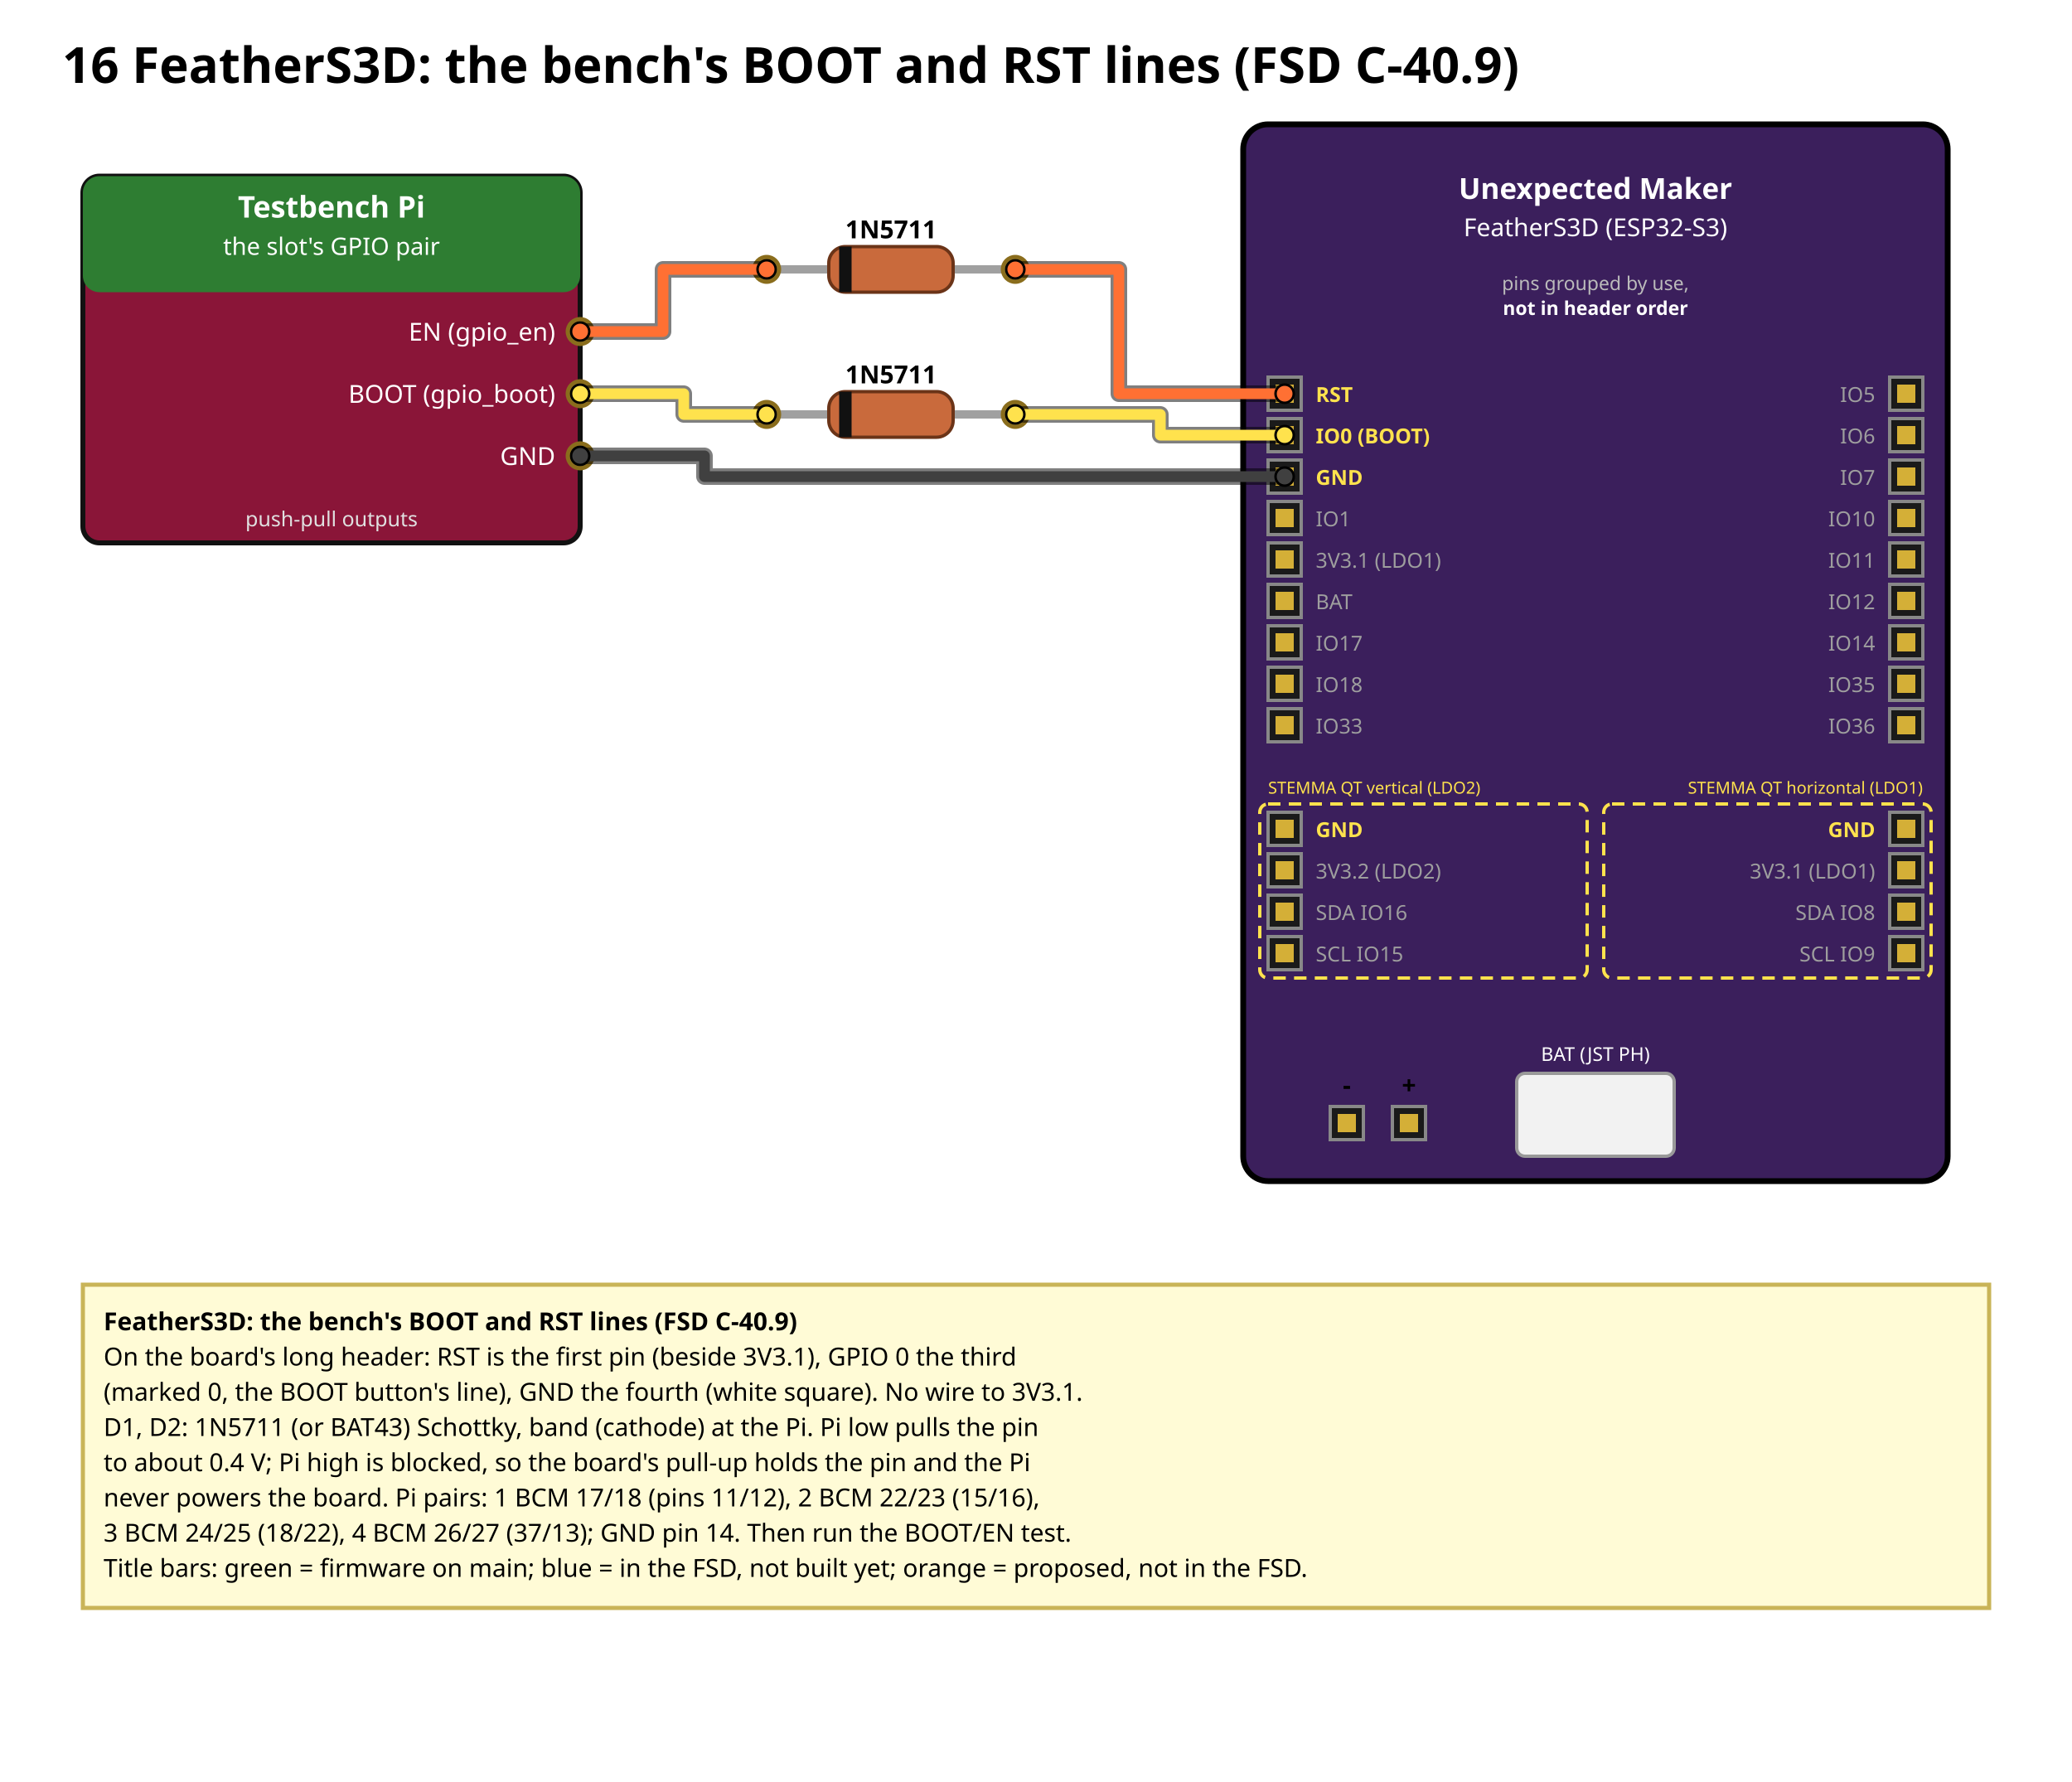
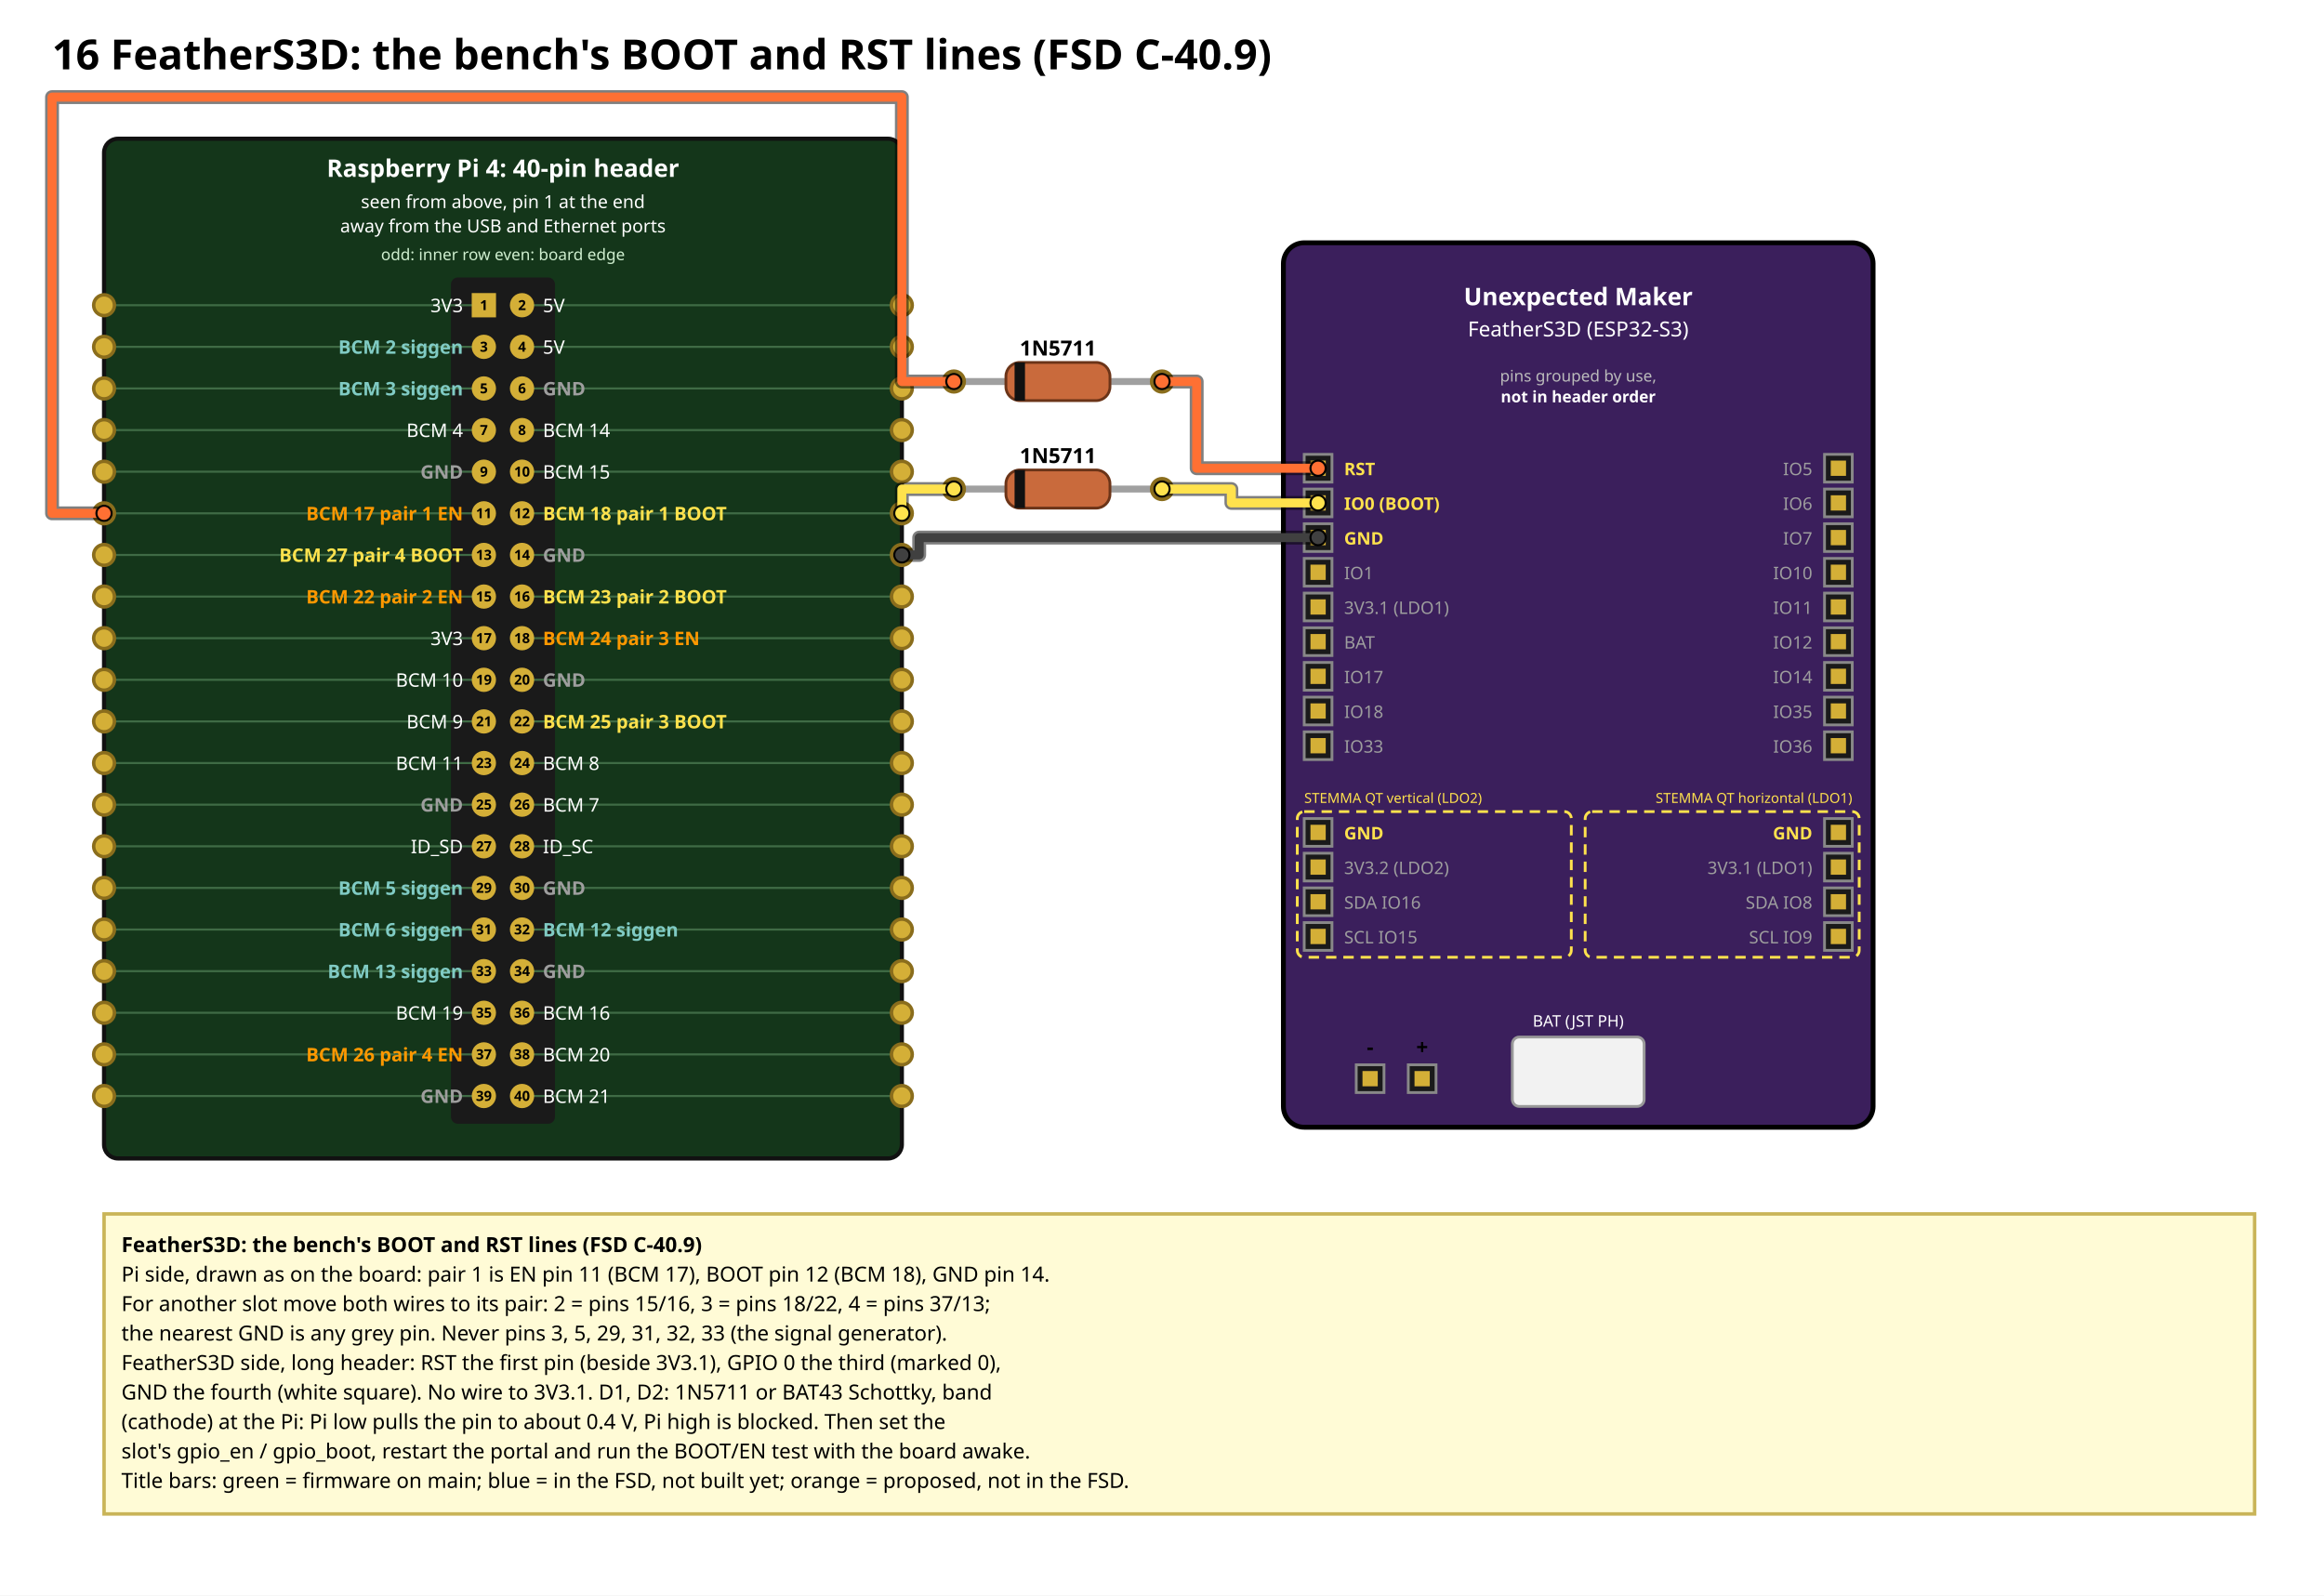
- <svg xmlns="http://www.w3.org/2000/svg" width="900" height="774" viewBox="0 0 5000 4300">
-   <rect x="0" y="0" width="5000" height="4300" fill="#ffffff" />
+ <svg xmlns="http://www.w3.org/2000/svg" width="1206" height="828" viewBox="0 0 6700 4600">
+   <rect x="0" y="0" width="6700" height="4600" fill="#ffffff" />
  <text x="150" y="200" font-family="Droid Sans" font-size="120" text-anchor="start" font-weight="bold" fill="#000000">16  FeatherS3D: the bench's BOOT and RST lines (FSD C-40.9)</text>
-   <g transform="translate(3000 300)">
+   <g transform="translate(3700 700)">
    <rect x="0" y="0" width="1700" height="2550" rx="60" fill="#3b1f5c" stroke="#000000" stroke-width="14" />
    <text x="850.0" y="180" font-family="Droid Sans" font-size="70" text-anchor="middle" font-weight="bold" fill="#ffffff">Unexpected Maker</text>
    <text x="850.0" y="270" font-family="Droid Sans" font-size="60" text-anchor="middle" font-weight="normal" fill="#ffffff">FeatherS3D (ESP32-S3)</text>
    <text x="850.0" y="400" font-family="Droid Sans" font-size="46" text-anchor="middle" font-weight="normal" fill="#bbbbbb">pins grouped by use,</text>
    <text x="850.0" y="460" font-family="Droid Sans" font-size="46" text-anchor="middle" font-weight="bold" fill="#ffffff">not in header order</text>
    <rect x="40" y="1640" width="790.0" height="420" rx="20" fill="none" stroke="#ffe24d" stroke-width="8" stroke-dasharray="30 20" />
    <text x="60" y="1615" font-family="Droid Sans" font-size="40" text-anchor="start" font-weight="normal" fill="#ffe24d">STEMMA QT vertical (LDO2)</text>
    <rect x="870.0" y="1640" width="790.0" height="420" rx="20" fill="none" stroke="#ffe24d" stroke-width="8" stroke-dasharray="30 20" />
    <text x="1640" y="1615" font-family="Droid Sans" font-size="40" text-anchor="end" font-weight="normal" fill="#ffe24d">STEMMA QT horizontal (LDO1)</text>
    <rect x="660.0" y="2290" width="380" height="200" rx="20" fill="#f2f2f2" stroke="#999999" stroke-width="8" />
    <text x="850.0" y="2260" font-family="Droid Sans" font-size="46" text-anchor="middle" font-weight="normal" fill="#ffffff">BAT (JST PH)</text>
    <text x="175" y="670" font-family="Droid Sans" font-size="50" text-anchor="start" font-weight="bold" fill="#ffe24d">RST</text>
    <rect x="60" y="610" width="80" height="80" fill="#1a1a1a" stroke="#888888" stroke-width="8" />
    <rect id="connector0pin" x="78" y="628" width="44" height="44" fill="#d4af37" />
    <text x="175" y="770" font-family="Droid Sans" font-size="50" text-anchor="start" font-weight="bold" fill="#ffe24d">IO0 (BOOT)</text>
    <rect x="60" y="710" width="80" height="80" fill="#1a1a1a" stroke="#888888" stroke-width="8" />
    <rect id="connector1pin" x="78" y="728" width="44" height="44" fill="#d4af37" />
    <text x="175" y="870" font-family="Droid Sans" font-size="50" text-anchor="start" font-weight="bold" fill="#ffe24d">GND</text>
    <rect x="60" y="810" width="80" height="80" fill="#1a1a1a" stroke="#888888" stroke-width="8" />
    <rect id="connector2pin" x="78" y="828" width="44" height="44" fill="#d4af37" />
    <text x="175" y="970" font-family="Droid Sans" font-size="50" text-anchor="start" font-weight="normal" fill="#9e9e9e">IO1</text>
    <rect x="60" y="910" width="80" height="80" fill="#1a1a1a" stroke="#888888" stroke-width="8" />
    <rect id="connector3pin" x="78" y="928" width="44" height="44" fill="#d4af37" />
    <text x="175" y="1070" font-family="Droid Sans" font-size="50" text-anchor="start" font-weight="normal" fill="#9e9e9e">3V3.1 (LDO1)</text>
    <rect x="60" y="1010" width="80" height="80" fill="#1a1a1a" stroke="#888888" stroke-width="8" />
    <rect id="connector4pin" x="78" y="1028" width="44" height="44" fill="#d4af37" />
    <text x="175" y="1170" font-family="Droid Sans" font-size="50" text-anchor="start" font-weight="normal" fill="#9e9e9e">BAT</text>
    <rect x="60" y="1110" width="80" height="80" fill="#1a1a1a" stroke="#888888" stroke-width="8" />
    <rect id="connector5pin" x="78" y="1128" width="44" height="44" fill="#d4af37" />
    <text x="175" y="1270" font-family="Droid Sans" font-size="50" text-anchor="start" font-weight="normal" fill="#9e9e9e">IO17</text>
    <rect x="60" y="1210" width="80" height="80" fill="#1a1a1a" stroke="#888888" stroke-width="8" />
    <rect id="connector6pin" x="78" y="1228" width="44" height="44" fill="#d4af37" />
    <text x="175" y="1370" font-family="Droid Sans" font-size="50" text-anchor="start" font-weight="normal" fill="#9e9e9e">IO18</text>
    <rect x="60" y="1310" width="80" height="80" fill="#1a1a1a" stroke="#888888" stroke-width="8" />
    <rect id="connector7pin" x="78" y="1328" width="44" height="44" fill="#d4af37" />
    <text x="175" y="1470" font-family="Droid Sans" font-size="50" text-anchor="start" font-weight="normal" fill="#9e9e9e">IO33</text>
    <rect x="60" y="1410" width="80" height="80" fill="#1a1a1a" stroke="#888888" stroke-width="8" />
    <rect id="connector8pin" x="78" y="1428" width="44" height="44" fill="#d4af37" />
    <text x="175" y="1720" font-family="Droid Sans" font-size="50" text-anchor="start" font-weight="bold" fill="#ffe24d">GND</text>
    <rect x="60" y="1660" width="80" height="80" fill="#1a1a1a" stroke="#888888" stroke-width="8" />
    <rect id="connector9pin" x="78" y="1678" width="44" height="44" fill="#d4af37" />
    <text x="175" y="1820" font-family="Droid Sans" font-size="50" text-anchor="start" font-weight="normal" fill="#9e9e9e">3V3.2 (LDO2)</text>
    <rect x="60" y="1760" width="80" height="80" fill="#1a1a1a" stroke="#888888" stroke-width="8" />
    <rect id="connector10pin" x="78" y="1778" width="44" height="44" fill="#d4af37" />
    <text x="175" y="1920" font-family="Droid Sans" font-size="50" text-anchor="start" font-weight="normal" fill="#9e9e9e">SDA IO16</text>
    <rect x="60" y="1860" width="80" height="80" fill="#1a1a1a" stroke="#888888" stroke-width="8" />
    <rect id="connector11pin" x="78" y="1878" width="44" height="44" fill="#d4af37" />
    <text x="175" y="2020" font-family="Droid Sans" font-size="50" text-anchor="start" font-weight="normal" fill="#9e9e9e">SCL IO15</text>
    <rect x="60" y="1960" width="80" height="80" fill="#1a1a1a" stroke="#888888" stroke-width="8" />
    <rect id="connector12pin" x="78" y="1978" width="44" height="44" fill="#d4af37" />
    <text x="1525" y="670" font-family="Droid Sans" font-size="50" text-anchor="end" font-weight="normal" fill="#9e9e9e">IO5</text>
    <rect x="1560" y="610" width="80" height="80" fill="#1a1a1a" stroke="#888888" stroke-width="8" />
    <rect id="connector13pin" x="1578" y="628" width="44" height="44" fill="#d4af37" />
    <text x="1525" y="770" font-family="Droid Sans" font-size="50" text-anchor="end" font-weight="normal" fill="#9e9e9e">IO6</text>
    <rect x="1560" y="710" width="80" height="80" fill="#1a1a1a" stroke="#888888" stroke-width="8" />
    <rect id="connector14pin" x="1578" y="728" width="44" height="44" fill="#d4af37" />
    <text x="1525" y="870" font-family="Droid Sans" font-size="50" text-anchor="end" font-weight="normal" fill="#9e9e9e">IO7</text>
    <rect x="1560" y="810" width="80" height="80" fill="#1a1a1a" stroke="#888888" stroke-width="8" />
    <rect id="connector15pin" x="1578" y="828" width="44" height="44" fill="#d4af37" />
    <text x="1525" y="970" font-family="Droid Sans" font-size="50" text-anchor="end" font-weight="normal" fill="#9e9e9e">IO10</text>
    <rect x="1560" y="910" width="80" height="80" fill="#1a1a1a" stroke="#888888" stroke-width="8" />
    <rect id="connector16pin" x="1578" y="928" width="44" height="44" fill="#d4af37" />
    <text x="1525" y="1070" font-family="Droid Sans" font-size="50" text-anchor="end" font-weight="normal" fill="#9e9e9e">IO11</text>
    <rect x="1560" y="1010" width="80" height="80" fill="#1a1a1a" stroke="#888888" stroke-width="8" />
    <rect id="connector17pin" x="1578" y="1028" width="44" height="44" fill="#d4af37" />
    <text x="1525" y="1170" font-family="Droid Sans" font-size="50" text-anchor="end" font-weight="normal" fill="#9e9e9e">IO12</text>
    <rect x="1560" y="1110" width="80" height="80" fill="#1a1a1a" stroke="#888888" stroke-width="8" />
    <rect id="connector18pin" x="1578" y="1128" width="44" height="44" fill="#d4af37" />
    <text x="1525" y="1270" font-family="Droid Sans" font-size="50" text-anchor="end" font-weight="normal" fill="#9e9e9e">IO14</text>
    <rect x="1560" y="1210" width="80" height="80" fill="#1a1a1a" stroke="#888888" stroke-width="8" />
    <rect id="connector19pin" x="1578" y="1228" width="44" height="44" fill="#d4af37" />
    <text x="1525" y="1370" font-family="Droid Sans" font-size="50" text-anchor="end" font-weight="normal" fill="#9e9e9e">IO35</text>
    <rect x="1560" y="1310" width="80" height="80" fill="#1a1a1a" stroke="#888888" stroke-width="8" />
    <rect id="connector20pin" x="1578" y="1328" width="44" height="44" fill="#d4af37" />
    <text x="1525" y="1470" font-family="Droid Sans" font-size="50" text-anchor="end" font-weight="normal" fill="#9e9e9e">IO36</text>
    <rect x="1560" y="1410" width="80" height="80" fill="#1a1a1a" stroke="#888888" stroke-width="8" />
    <rect id="connector21pin" x="1578" y="1428" width="44" height="44" fill="#d4af37" />
    <text x="1525" y="1720" font-family="Droid Sans" font-size="50" text-anchor="end" font-weight="bold" fill="#ffe24d">GND</text>
    <rect x="1560" y="1660" width="80" height="80" fill="#1a1a1a" stroke="#888888" stroke-width="8" />
    <rect id="connector22pin" x="1578" y="1678" width="44" height="44" fill="#d4af37" />
    <text x="1525" y="1820" font-family="Droid Sans" font-size="50" text-anchor="end" font-weight="normal" fill="#9e9e9e">3V3.1 (LDO1)</text>
    <rect x="1560" y="1760" width="80" height="80" fill="#1a1a1a" stroke="#888888" stroke-width="8" />
    <rect id="connector23pin" x="1578" y="1778" width="44" height="44" fill="#d4af37" />
    <text x="1525" y="1920" font-family="Droid Sans" font-size="50" text-anchor="end" font-weight="normal" fill="#9e9e9e">SDA IO8</text>
    <rect x="1560" y="1860" width="80" height="80" fill="#1a1a1a" stroke="#888888" stroke-width="8" />
    <rect id="connector24pin" x="1578" y="1878" width="44" height="44" fill="#d4af37" />
    <text x="1525" y="2020" font-family="Droid Sans" font-size="50" text-anchor="end" font-weight="normal" fill="#9e9e9e">SCL IO9</text>
    <rect x="1560" y="1960" width="80" height="80" fill="#1a1a1a" stroke="#888888" stroke-width="8" />
    <rect id="connector25pin" x="1578" y="1978" width="44" height="44" fill="#d4af37" />
    <text x="250" y="2340" font-family="Droid Sans" font-size="60" text-anchor="middle" font-weight="bold" fill="#000000">-</text>
    <rect x="210" y="2370" width="80" height="80" fill="#1a1a1a" stroke="#888888" stroke-width="8" />
    <rect id="connector26pin" x="228" y="2388" width="44" height="44" fill="#d4af37" />
    <text x="400" y="2340" font-family="Droid Sans" font-size="60" text-anchor="middle" font-weight="bold" fill="#000000">+</text>
    <rect x="360" y="2370" width="80" height="80" fill="#1a1a1a" stroke="#888888" stroke-width="8" />
    <rect id="connector27pin" x="378" y="2388" width="44" height="44" fill="#d4af37" />
  </g>
-   <g transform="translate(200 425)">
-     <rect x="0" y="0" width="1200" height="885" rx="40" fill="#8a1538" stroke="#111111" stroke-width="12" />
-     <rect x="0" y="0" width="1200" height="280" rx="40" fill="#2e7d32" />
-     <text x="600.0" y="100" font-family="Droid Sans" font-size="72" text-anchor="middle" font-weight="bold" fill="#ffffff">Testbench Pi</text>
-     <text x="600.0" y="190" font-family="Droid Sans" font-size="58" text-anchor="middle" font-weight="normal" fill="#ffffff">the slot's GPIO pair</text>
-     <text x="1140" y="397" font-family="Droid Sans" font-size="60" text-anchor="end" font-weight="normal" fill="#ffffff">EN (gpio_en)</text>
-     <circle id="connector0pin" cx="1200" cy="375" r="30" fill="#d4af37" stroke="#8a6d1c" stroke-width="10" />
-     <text x="1140" y="547" font-family="Droid Sans" font-size="60" text-anchor="end" font-weight="normal" fill="#ffffff">BOOT (gpio_boot)</text>
-     <circle id="connector1pin" cx="1200" cy="525" r="30" fill="#d4af37" stroke="#8a6d1c" stroke-width="10" />
-     <text x="1140" y="697" font-family="Droid Sans" font-size="60" text-anchor="end" font-weight="normal" fill="#ffffff">GND</text>
-     <circle id="connector2pin" cx="1200" cy="675" r="30" fill="#d4af37" stroke="#8a6d1c" stroke-width="10" />
-     <text x="600.0" y="845" font-family="Droid Sans" font-size="50" text-anchor="middle" font-weight="normal" fill="#e0e0e0">push-pull outputs</text>
+   <g transform="translate(300 400)">
+     <rect x="0" y="0" width="2300" height="2940" rx="40" fill="#14361a" stroke="#111111" stroke-width="12" />
+     <text x="1150.0" y="110" font-family="Droid Sans" font-size="70" text-anchor="middle" font-weight="bold" fill="#ffffff">Raspberry Pi 4: 40-pin header</text>
+     <text x="1150.0" y="200" font-family="Droid Sans" font-size="52" text-anchor="middle" font-weight="normal" fill="#ffffff">seen from above, pin 1 at the end</text>
+     <text x="1150.0" y="270" font-family="Droid Sans" font-size="52" text-anchor="middle" font-weight="normal" fill="#ffffff">away from the USB and Ethernet ports</text>
+     <text x="1150.0" y="350" font-family="Droid Sans" font-size="46" text-anchor="middle" font-weight="normal" fill="#d0f0d0">odd: inner row      even: board edge</text>
+     <rect x="1000.0" y="400" width="300" height="2440" fill="#1a1a1a" rx="20" />
+     <line x1="0" y1="480" x2="1095.0" y2="480" stroke="#3f6b45" stroke-width="6" />
+     <rect x="1060.0" y="445" width="70" height="70" fill="#d4af37" />
+     <text x="1095.0" y="494" font-family="Droid Sans" font-size="40" text-anchor="middle" font-weight="bold" fill="#000000">1</text>
+     <text x="1035.0" y="500" font-family="Droid Sans" font-size="54" text-anchor="end" font-weight="normal" fill="#ffffff">3V3</text>
+     <circle id="connector0pin" cx="0" cy="480" r="30" fill="#d4af37" stroke="#8a6d1c" stroke-width="10" />
+     <line x1="2300" y1="480" x2="1205.0" y2="480" stroke="#3f6b45" stroke-width="6" />
+     <circle cx="1205.0" cy="480" r="35" fill="#d4af37" />
+     <text x="1205.0" y="494" font-family="Droid Sans" font-size="40" text-anchor="middle" font-weight="bold" fill="#000000">2</text>
+     <text x="1265.0" y="500" font-family="Droid Sans" font-size="54" text-anchor="start" font-weight="normal" fill="#ffffff">5V</text>
+     <circle id="connector1pin" cx="2300" cy="480" r="30" fill="#d4af37" stroke="#8a6d1c" stroke-width="10" />
+     <line x1="0" y1="600" x2="1095.0" y2="600" stroke="#3f6b45" stroke-width="6" />
+     <circle cx="1095.0" cy="600" r="35" fill="#d4af37" />
+     <text x="1095.0" y="614" font-family="Droid Sans" font-size="40" text-anchor="middle" font-weight="bold" fill="#000000">3</text>
+     <text x="1035.0" y="620" font-family="Droid Sans" font-size="54" text-anchor="end" font-weight="bold" fill="#80cbc4">BCM 2  siggen</text>
+     <circle id="connector2pin" cx="0" cy="600" r="30" fill="#d4af37" stroke="#8a6d1c" stroke-width="10" />
+     <line x1="2300" y1="600" x2="1205.0" y2="600" stroke="#3f6b45" stroke-width="6" />
+     <circle cx="1205.0" cy="600" r="35" fill="#d4af37" />
+     <text x="1205.0" y="614" font-family="Droid Sans" font-size="40" text-anchor="middle" font-weight="bold" fill="#000000">4</text>
+     <text x="1265.0" y="620" font-family="Droid Sans" font-size="54" text-anchor="start" font-weight="normal" fill="#ffffff">5V</text>
+     <circle id="connector3pin" cx="2300" cy="600" r="30" fill="#d4af37" stroke="#8a6d1c" stroke-width="10" />
+     <line x1="0" y1="720" x2="1095.0" y2="720" stroke="#3f6b45" stroke-width="6" />
+     <circle cx="1095.0" cy="720" r="35" fill="#d4af37" />
+     <text x="1095.0" y="734" font-family="Droid Sans" font-size="40" text-anchor="middle" font-weight="bold" fill="#000000">5</text>
+     <text x="1035.0" y="740" font-family="Droid Sans" font-size="54" text-anchor="end" font-weight="bold" fill="#80cbc4">BCM 3  siggen</text>
+     <circle id="connector4pin" cx="0" cy="720" r="30" fill="#d4af37" stroke="#8a6d1c" stroke-width="10" />
+     <line x1="2300" y1="720" x2="1205.0" y2="720" stroke="#3f6b45" stroke-width="6" />
+     <circle cx="1205.0" cy="720" r="35" fill="#d4af37" />
+     <text x="1205.0" y="734" font-family="Droid Sans" font-size="40" text-anchor="middle" font-weight="bold" fill="#000000">6</text>
+     <text x="1265.0" y="740" font-family="Droid Sans" font-size="54" text-anchor="start" font-weight="bold" fill="#9e9e9e">GND</text>
+     <circle id="connector5pin" cx="2300" cy="720" r="30" fill="#d4af37" stroke="#8a6d1c" stroke-width="10" />
+     <line x1="0" y1="840" x2="1095.0" y2="840" stroke="#3f6b45" stroke-width="6" />
+     <circle cx="1095.0" cy="840" r="35" fill="#d4af37" />
+     <text x="1095.0" y="854" font-family="Droid Sans" font-size="40" text-anchor="middle" font-weight="bold" fill="#000000">7</text>
+     <text x="1035.0" y="860" font-family="Droid Sans" font-size="54" text-anchor="end" font-weight="normal" fill="#ffffff">BCM 4</text>
+     <circle id="connector6pin" cx="0" cy="840" r="30" fill="#d4af37" stroke="#8a6d1c" stroke-width="10" />
+     <line x1="2300" y1="840" x2="1205.0" y2="840" stroke="#3f6b45" stroke-width="6" />
+     <circle cx="1205.0" cy="840" r="35" fill="#d4af37" />
+     <text x="1205.0" y="854" font-family="Droid Sans" font-size="40" text-anchor="middle" font-weight="bold" fill="#000000">8</text>
+     <text x="1265.0" y="860" font-family="Droid Sans" font-size="54" text-anchor="start" font-weight="normal" fill="#ffffff">BCM 14</text>
+     <circle id="connector7pin" cx="2300" cy="840" r="30" fill="#d4af37" stroke="#8a6d1c" stroke-width="10" />
+     <line x1="0" y1="960" x2="1095.0" y2="960" stroke="#3f6b45" stroke-width="6" />
+     <circle cx="1095.0" cy="960" r="35" fill="#d4af37" />
+     <text x="1095.0" y="974" font-family="Droid Sans" font-size="40" text-anchor="middle" font-weight="bold" fill="#000000">9</text>
+     <text x="1035.0" y="980" font-family="Droid Sans" font-size="54" text-anchor="end" font-weight="bold" fill="#9e9e9e">GND</text>
+     <circle id="connector8pin" cx="0" cy="960" r="30" fill="#d4af37" stroke="#8a6d1c" stroke-width="10" />
+     <line x1="2300" y1="960" x2="1205.0" y2="960" stroke="#3f6b45" stroke-width="6" />
+     <circle cx="1205.0" cy="960" r="35" fill="#d4af37" />
+     <text x="1205.0" y="974" font-family="Droid Sans" font-size="40" text-anchor="middle" font-weight="bold" fill="#000000">10</text>
+     <text x="1265.0" y="980" font-family="Droid Sans" font-size="54" text-anchor="start" font-weight="normal" fill="#ffffff">BCM 15</text>
+     <circle id="connector9pin" cx="2300" cy="960" r="30" fill="#d4af37" stroke="#8a6d1c" stroke-width="10" />
+     <line x1="0" y1="1080" x2="1095.0" y2="1080" stroke="#3f6b45" stroke-width="6" />
+     <circle cx="1095.0" cy="1080" r="35" fill="#d4af37" />
+     <text x="1095.0" y="1094" font-family="Droid Sans" font-size="40" text-anchor="middle" font-weight="bold" fill="#000000">11</text>
+     <text x="1035.0" y="1100" font-family="Droid Sans" font-size="54" text-anchor="end" font-weight="bold" fill="#ff9800">BCM 17  pair 1 EN</text>
+     <circle id="connector10pin" cx="0" cy="1080" r="30" fill="#d4af37" stroke="#8a6d1c" stroke-width="10" />
+     <line x1="2300" y1="1080" x2="1205.0" y2="1080" stroke="#3f6b45" stroke-width="6" />
+     <circle cx="1205.0" cy="1080" r="35" fill="#d4af37" />
+     <text x="1205.0" y="1094" font-family="Droid Sans" font-size="40" text-anchor="middle" font-weight="bold" fill="#000000">12</text>
+     <text x="1265.0" y="1100" font-family="Droid Sans" font-size="54" text-anchor="start" font-weight="bold" fill="#ffe24d">BCM 18  pair 1 BOOT</text>
+     <circle id="connector11pin" cx="2300" cy="1080" r="30" fill="#d4af37" stroke="#8a6d1c" stroke-width="10" />
+     <line x1="0" y1="1200" x2="1095.0" y2="1200" stroke="#3f6b45" stroke-width="6" />
+     <circle cx="1095.0" cy="1200" r="35" fill="#d4af37" />
+     <text x="1095.0" y="1214" font-family="Droid Sans" font-size="40" text-anchor="middle" font-weight="bold" fill="#000000">13</text>
+     <text x="1035.0" y="1220" font-family="Droid Sans" font-size="54" text-anchor="end" font-weight="bold" fill="#ffe24d">BCM 27  pair 4 BOOT</text>
+     <circle id="connector12pin" cx="0" cy="1200" r="30" fill="#d4af37" stroke="#8a6d1c" stroke-width="10" />
+     <line x1="2300" y1="1200" x2="1205.0" y2="1200" stroke="#3f6b45" stroke-width="6" />
+     <circle cx="1205.0" cy="1200" r="35" fill="#d4af37" />
+     <text x="1205.0" y="1214" font-family="Droid Sans" font-size="40" text-anchor="middle" font-weight="bold" fill="#000000">14</text>
+     <text x="1265.0" y="1220" font-family="Droid Sans" font-size="54" text-anchor="start" font-weight="bold" fill="#9e9e9e">GND</text>
+     <circle id="connector13pin" cx="2300" cy="1200" r="30" fill="#d4af37" stroke="#8a6d1c" stroke-width="10" />
+     <line x1="0" y1="1320" x2="1095.0" y2="1320" stroke="#3f6b45" stroke-width="6" />
+     <circle cx="1095.0" cy="1320" r="35" fill="#d4af37" />
+     <text x="1095.0" y="1334" font-family="Droid Sans" font-size="40" text-anchor="middle" font-weight="bold" fill="#000000">15</text>
+     <text x="1035.0" y="1340" font-family="Droid Sans" font-size="54" text-anchor="end" font-weight="bold" fill="#ff9800">BCM 22  pair 2 EN</text>
+     <circle id="connector14pin" cx="0" cy="1320" r="30" fill="#d4af37" stroke="#8a6d1c" stroke-width="10" />
+     <line x1="2300" y1="1320" x2="1205.0" y2="1320" stroke="#3f6b45" stroke-width="6" />
+     <circle cx="1205.0" cy="1320" r="35" fill="#d4af37" />
+     <text x="1205.0" y="1334" font-family="Droid Sans" font-size="40" text-anchor="middle" font-weight="bold" fill="#000000">16</text>
+     <text x="1265.0" y="1340" font-family="Droid Sans" font-size="54" text-anchor="start" font-weight="bold" fill="#ffe24d">BCM 23  pair 2 BOOT</text>
+     <circle id="connector15pin" cx="2300" cy="1320" r="30" fill="#d4af37" stroke="#8a6d1c" stroke-width="10" />
+     <line x1="0" y1="1440" x2="1095.0" y2="1440" stroke="#3f6b45" stroke-width="6" />
+     <circle cx="1095.0" cy="1440" r="35" fill="#d4af37" />
+     <text x="1095.0" y="1454" font-family="Droid Sans" font-size="40" text-anchor="middle" font-weight="bold" fill="#000000">17</text>
+     <text x="1035.0" y="1460" font-family="Droid Sans" font-size="54" text-anchor="end" font-weight="normal" fill="#ffffff">3V3</text>
+     <circle id="connector16pin" cx="0" cy="1440" r="30" fill="#d4af37" stroke="#8a6d1c" stroke-width="10" />
+     <line x1="2300" y1="1440" x2="1205.0" y2="1440" stroke="#3f6b45" stroke-width="6" />
+     <circle cx="1205.0" cy="1440" r="35" fill="#d4af37" />
+     <text x="1205.0" y="1454" font-family="Droid Sans" font-size="40" text-anchor="middle" font-weight="bold" fill="#000000">18</text>
+     <text x="1265.0" y="1460" font-family="Droid Sans" font-size="54" text-anchor="start" font-weight="bold" fill="#ff9800">BCM 24  pair 3 EN</text>
+     <circle id="connector17pin" cx="2300" cy="1440" r="30" fill="#d4af37" stroke="#8a6d1c" stroke-width="10" />
+     <line x1="0" y1="1560" x2="1095.0" y2="1560" stroke="#3f6b45" stroke-width="6" />
+     <circle cx="1095.0" cy="1560" r="35" fill="#d4af37" />
+     <text x="1095.0" y="1574" font-family="Droid Sans" font-size="40" text-anchor="middle" font-weight="bold" fill="#000000">19</text>
+     <text x="1035.0" y="1580" font-family="Droid Sans" font-size="54" text-anchor="end" font-weight="normal" fill="#ffffff">BCM 10</text>
+     <circle id="connector18pin" cx="0" cy="1560" r="30" fill="#d4af37" stroke="#8a6d1c" stroke-width="10" />
+     <line x1="2300" y1="1560" x2="1205.0" y2="1560" stroke="#3f6b45" stroke-width="6" />
+     <circle cx="1205.0" cy="1560" r="35" fill="#d4af37" />
+     <text x="1205.0" y="1574" font-family="Droid Sans" font-size="40" text-anchor="middle" font-weight="bold" fill="#000000">20</text>
+     <text x="1265.0" y="1580" font-family="Droid Sans" font-size="54" text-anchor="start" font-weight="bold" fill="#9e9e9e">GND</text>
+     <circle id="connector19pin" cx="2300" cy="1560" r="30" fill="#d4af37" stroke="#8a6d1c" stroke-width="10" />
+     <line x1="0" y1="1680" x2="1095.0" y2="1680" stroke="#3f6b45" stroke-width="6" />
+     <circle cx="1095.0" cy="1680" r="35" fill="#d4af37" />
+     <text x="1095.0" y="1694" font-family="Droid Sans" font-size="40" text-anchor="middle" font-weight="bold" fill="#000000">21</text>
+     <text x="1035.0" y="1700" font-family="Droid Sans" font-size="54" text-anchor="end" font-weight="normal" fill="#ffffff">BCM 9</text>
+     <circle id="connector20pin" cx="0" cy="1680" r="30" fill="#d4af37" stroke="#8a6d1c" stroke-width="10" />
+     <line x1="2300" y1="1680" x2="1205.0" y2="1680" stroke="#3f6b45" stroke-width="6" />
+     <circle cx="1205.0" cy="1680" r="35" fill="#d4af37" />
+     <text x="1205.0" y="1694" font-family="Droid Sans" font-size="40" text-anchor="middle" font-weight="bold" fill="#000000">22</text>
+     <text x="1265.0" y="1700" font-family="Droid Sans" font-size="54" text-anchor="start" font-weight="bold" fill="#ffe24d">BCM 25  pair 3 BOOT</text>
+     <circle id="connector21pin" cx="2300" cy="1680" r="30" fill="#d4af37" stroke="#8a6d1c" stroke-width="10" />
+     <line x1="0" y1="1800" x2="1095.0" y2="1800" stroke="#3f6b45" stroke-width="6" />
+     <circle cx="1095.0" cy="1800" r="35" fill="#d4af37" />
+     <text x="1095.0" y="1814" font-family="Droid Sans" font-size="40" text-anchor="middle" font-weight="bold" fill="#000000">23</text>
+     <text x="1035.0" y="1820" font-family="Droid Sans" font-size="54" text-anchor="end" font-weight="normal" fill="#ffffff">BCM 11</text>
+     <circle id="connector22pin" cx="0" cy="1800" r="30" fill="#d4af37" stroke="#8a6d1c" stroke-width="10" />
+     <line x1="2300" y1="1800" x2="1205.0" y2="1800" stroke="#3f6b45" stroke-width="6" />
+     <circle cx="1205.0" cy="1800" r="35" fill="#d4af37" />
+     <text x="1205.0" y="1814" font-family="Droid Sans" font-size="40" text-anchor="middle" font-weight="bold" fill="#000000">24</text>
+     <text x="1265.0" y="1820" font-family="Droid Sans" font-size="54" text-anchor="start" font-weight="normal" fill="#ffffff">BCM 8</text>
+     <circle id="connector23pin" cx="2300" cy="1800" r="30" fill="#d4af37" stroke="#8a6d1c" stroke-width="10" />
+     <line x1="0" y1="1920" x2="1095.0" y2="1920" stroke="#3f6b45" stroke-width="6" />
+     <circle cx="1095.0" cy="1920" r="35" fill="#d4af37" />
+     <text x="1095.0" y="1934" font-family="Droid Sans" font-size="40" text-anchor="middle" font-weight="bold" fill="#000000">25</text>
+     <text x="1035.0" y="1940" font-family="Droid Sans" font-size="54" text-anchor="end" font-weight="bold" fill="#9e9e9e">GND</text>
+     <circle id="connector24pin" cx="0" cy="1920" r="30" fill="#d4af37" stroke="#8a6d1c" stroke-width="10" />
+     <line x1="2300" y1="1920" x2="1205.0" y2="1920" stroke="#3f6b45" stroke-width="6" />
+     <circle cx="1205.0" cy="1920" r="35" fill="#d4af37" />
+     <text x="1205.0" y="1934" font-family="Droid Sans" font-size="40" text-anchor="middle" font-weight="bold" fill="#000000">26</text>
+     <text x="1265.0" y="1940" font-family="Droid Sans" font-size="54" text-anchor="start" font-weight="normal" fill="#ffffff">BCM 7</text>
+     <circle id="connector25pin" cx="2300" cy="1920" r="30" fill="#d4af37" stroke="#8a6d1c" stroke-width="10" />
+     <line x1="0" y1="2040" x2="1095.0" y2="2040" stroke="#3f6b45" stroke-width="6" />
+     <circle cx="1095.0" cy="2040" r="35" fill="#d4af37" />
+     <text x="1095.0" y="2054" font-family="Droid Sans" font-size="40" text-anchor="middle" font-weight="bold" fill="#000000">27</text>
+     <text x="1035.0" y="2060" font-family="Droid Sans" font-size="54" text-anchor="end" font-weight="normal" fill="#ffffff">ID_SD</text>
+     <circle id="connector26pin" cx="0" cy="2040" r="30" fill="#d4af37" stroke="#8a6d1c" stroke-width="10" />
+     <line x1="2300" y1="2040" x2="1205.0" y2="2040" stroke="#3f6b45" stroke-width="6" />
+     <circle cx="1205.0" cy="2040" r="35" fill="#d4af37" />
+     <text x="1205.0" y="2054" font-family="Droid Sans" font-size="40" text-anchor="middle" font-weight="bold" fill="#000000">28</text>
+     <text x="1265.0" y="2060" font-family="Droid Sans" font-size="54" text-anchor="start" font-weight="normal" fill="#ffffff">ID_SC</text>
+     <circle id="connector27pin" cx="2300" cy="2040" r="30" fill="#d4af37" stroke="#8a6d1c" stroke-width="10" />
+     <line x1="0" y1="2160" x2="1095.0" y2="2160" stroke="#3f6b45" stroke-width="6" />
+     <circle cx="1095.0" cy="2160" r="35" fill="#d4af37" />
+     <text x="1095.0" y="2174" font-family="Droid Sans" font-size="40" text-anchor="middle" font-weight="bold" fill="#000000">29</text>
+     <text x="1035.0" y="2180" font-family="Droid Sans" font-size="54" text-anchor="end" font-weight="bold" fill="#80cbc4">BCM 5  siggen</text>
+     <circle id="connector28pin" cx="0" cy="2160" r="30" fill="#d4af37" stroke="#8a6d1c" stroke-width="10" />
+     <line x1="2300" y1="2160" x2="1205.0" y2="2160" stroke="#3f6b45" stroke-width="6" />
+     <circle cx="1205.0" cy="2160" r="35" fill="#d4af37" />
+     <text x="1205.0" y="2174" font-family="Droid Sans" font-size="40" text-anchor="middle" font-weight="bold" fill="#000000">30</text>
+     <text x="1265.0" y="2180" font-family="Droid Sans" font-size="54" text-anchor="start" font-weight="bold" fill="#9e9e9e">GND</text>
+     <circle id="connector29pin" cx="2300" cy="2160" r="30" fill="#d4af37" stroke="#8a6d1c" stroke-width="10" />
+     <line x1="0" y1="2280" x2="1095.0" y2="2280" stroke="#3f6b45" stroke-width="6" />
+     <circle cx="1095.0" cy="2280" r="35" fill="#d4af37" />
+     <text x="1095.0" y="2294" font-family="Droid Sans" font-size="40" text-anchor="middle" font-weight="bold" fill="#000000">31</text>
+     <text x="1035.0" y="2300" font-family="Droid Sans" font-size="54" text-anchor="end" font-weight="bold" fill="#80cbc4">BCM 6  siggen</text>
+     <circle id="connector30pin" cx="0" cy="2280" r="30" fill="#d4af37" stroke="#8a6d1c" stroke-width="10" />
+     <line x1="2300" y1="2280" x2="1205.0" y2="2280" stroke="#3f6b45" stroke-width="6" />
+     <circle cx="1205.0" cy="2280" r="35" fill="#d4af37" />
+     <text x="1205.0" y="2294" font-family="Droid Sans" font-size="40" text-anchor="middle" font-weight="bold" fill="#000000">32</text>
+     <text x="1265.0" y="2300" font-family="Droid Sans" font-size="54" text-anchor="start" font-weight="bold" fill="#80cbc4">BCM 12  siggen</text>
+     <circle id="connector31pin" cx="2300" cy="2280" r="30" fill="#d4af37" stroke="#8a6d1c" stroke-width="10" />
+     <line x1="0" y1="2400" x2="1095.0" y2="2400" stroke="#3f6b45" stroke-width="6" />
+     <circle cx="1095.0" cy="2400" r="35" fill="#d4af37" />
+     <text x="1095.0" y="2414" font-family="Droid Sans" font-size="40" text-anchor="middle" font-weight="bold" fill="#000000">33</text>
+     <text x="1035.0" y="2420" font-family="Droid Sans" font-size="54" text-anchor="end" font-weight="bold" fill="#80cbc4">BCM 13  siggen</text>
+     <circle id="connector32pin" cx="0" cy="2400" r="30" fill="#d4af37" stroke="#8a6d1c" stroke-width="10" />
+     <line x1="2300" y1="2400" x2="1205.0" y2="2400" stroke="#3f6b45" stroke-width="6" />
+     <circle cx="1205.0" cy="2400" r="35" fill="#d4af37" />
+     <text x="1205.0" y="2414" font-family="Droid Sans" font-size="40" text-anchor="middle" font-weight="bold" fill="#000000">34</text>
+     <text x="1265.0" y="2420" font-family="Droid Sans" font-size="54" text-anchor="start" font-weight="bold" fill="#9e9e9e">GND</text>
+     <circle id="connector33pin" cx="2300" cy="2400" r="30" fill="#d4af37" stroke="#8a6d1c" stroke-width="10" />
+     <line x1="0" y1="2520" x2="1095.0" y2="2520" stroke="#3f6b45" stroke-width="6" />
+     <circle cx="1095.0" cy="2520" r="35" fill="#d4af37" />
+     <text x="1095.0" y="2534" font-family="Droid Sans" font-size="40" text-anchor="middle" font-weight="bold" fill="#000000">35</text>
+     <text x="1035.0" y="2540" font-family="Droid Sans" font-size="54" text-anchor="end" font-weight="normal" fill="#ffffff">BCM 19</text>
+     <circle id="connector34pin" cx="0" cy="2520" r="30" fill="#d4af37" stroke="#8a6d1c" stroke-width="10" />
+     <line x1="2300" y1="2520" x2="1205.0" y2="2520" stroke="#3f6b45" stroke-width="6" />
+     <circle cx="1205.0" cy="2520" r="35" fill="#d4af37" />
+     <text x="1205.0" y="2534" font-family="Droid Sans" font-size="40" text-anchor="middle" font-weight="bold" fill="#000000">36</text>
+     <text x="1265.0" y="2540" font-family="Droid Sans" font-size="54" text-anchor="start" font-weight="normal" fill="#ffffff">BCM 16</text>
+     <circle id="connector35pin" cx="2300" cy="2520" r="30" fill="#d4af37" stroke="#8a6d1c" stroke-width="10" />
+     <line x1="0" y1="2640" x2="1095.0" y2="2640" stroke="#3f6b45" stroke-width="6" />
+     <circle cx="1095.0" cy="2640" r="35" fill="#d4af37" />
+     <text x="1095.0" y="2654" font-family="Droid Sans" font-size="40" text-anchor="middle" font-weight="bold" fill="#000000">37</text>
+     <text x="1035.0" y="2660" font-family="Droid Sans" font-size="54" text-anchor="end" font-weight="bold" fill="#ff9800">BCM 26  pair 4 EN</text>
+     <circle id="connector36pin" cx="0" cy="2640" r="30" fill="#d4af37" stroke="#8a6d1c" stroke-width="10" />
+     <line x1="2300" y1="2640" x2="1205.0" y2="2640" stroke="#3f6b45" stroke-width="6" />
+     <circle cx="1205.0" cy="2640" r="35" fill="#d4af37" />
+     <text x="1205.0" y="2654" font-family="Droid Sans" font-size="40" text-anchor="middle" font-weight="bold" fill="#000000">38</text>
+     <text x="1265.0" y="2660" font-family="Droid Sans" font-size="54" text-anchor="start" font-weight="normal" fill="#ffffff">BCM 20</text>
+     <circle id="connector37pin" cx="2300" cy="2640" r="30" fill="#d4af37" stroke="#8a6d1c" stroke-width="10" />
+     <line x1="0" y1="2760" x2="1095.0" y2="2760" stroke="#3f6b45" stroke-width="6" />
+     <circle cx="1095.0" cy="2760" r="35" fill="#d4af37" />
+     <text x="1095.0" y="2774" font-family="Droid Sans" font-size="40" text-anchor="middle" font-weight="bold" fill="#000000">39</text>
+     <text x="1035.0" y="2780" font-family="Droid Sans" font-size="54" text-anchor="end" font-weight="bold" fill="#9e9e9e">GND</text>
+     <circle id="connector38pin" cx="0" cy="2760" r="30" fill="#d4af37" stroke="#8a6d1c" stroke-width="10" />
+     <line x1="2300" y1="2760" x2="1205.0" y2="2760" stroke="#3f6b45" stroke-width="6" />
+     <circle cx="1205.0" cy="2760" r="35" fill="#d4af37" />
+     <text x="1205.0" y="2774" font-family="Droid Sans" font-size="40" text-anchor="middle" font-weight="bold" fill="#000000">40</text>
+     <text x="1265.0" y="2780" font-family="Droid Sans" font-size="54" text-anchor="start" font-weight="normal" fill="#ffffff">BCM 21</text>
+     <circle id="connector39pin" cx="2300" cy="2760" r="30" fill="#d4af37" stroke="#8a6d1c" stroke-width="10" />
  </g>
-   <g transform="translate(1800 550)">
+   <g transform="translate(2700 1000)">
    <line x1="50" y1="100" x2="650" y2="100" stroke="#a0a0a0" stroke-width="20" />
    <g transform="translate(350 100)">
      <rect x="-150" y="-55" width="300" height="110" rx="40" fill="#c96a3c" stroke="#6b3418" stroke-width="8" />
      <rect x="-125" y="-55" width="30" height="110" fill="#111111" />
    </g>
    <text x="350" y="25" font-family="Droid Sans" font-size="60" text-anchor="middle" font-weight="bold" fill="#000000">1N5711</text>
    <circle id="connector0pin" cx="50" cy="100" r="30" fill="#d4af37" stroke="#8a6d1c" stroke-width="10" />
    <circle id="connector1pin" cx="650" cy="100" r="30" fill="#d4af37" stroke="#8a6d1c" stroke-width="10" />
  </g>
-   <g transform="translate(1800 900)">
+   <g transform="translate(2700 1310)">
    <line x1="50" y1="100" x2="650" y2="100" stroke="#a0a0a0" stroke-width="20" />
    <g transform="translate(350 100)">
      <rect x="-150" y="-55" width="300" height="110" rx="40" fill="#c96a3c" stroke="#6b3418" stroke-width="8" />
      <rect x="-125" y="-55" width="30" height="110" fill="#111111" />
    </g>
    <text x="350" y="25" font-family="Droid Sans" font-size="60" text-anchor="middle" font-weight="bold" fill="#000000">1N5711</text>
    <circle id="connector0pin" cx="50" cy="100" r="30" fill="#d4af37" stroke="#8a6d1c" stroke-width="10" />
    <circle id="connector1pin" cx="650" cy="100" r="30" fill="#d4af37" stroke="#8a6d1c" stroke-width="10" />
  </g>
-   <polyline points="1400,800 1600,800 1600,650 1850,650" fill="none" stroke="#000000" stroke-opacity="0.5" stroke-width="40" stroke-linejoin="round" stroke-linecap="round" />
-   <polyline points="1400,800 1600,800 1600,650 1850,650" fill="none" stroke="#ff7033" stroke-width="26" stroke-linejoin="round" stroke-linecap="round" />
-   <circle cx="1400" cy="800" r="22" fill="#ff7033" stroke="#000000" stroke-width="6" />
-   <circle cx="1850" cy="650" r="22" fill="#ff7033" stroke="#000000" stroke-width="6" />
-   <polyline points="2450,650 2700,650 2700,950 3100,950" fill="none" stroke="#000000" stroke-opacity="0.5" stroke-width="40" stroke-linejoin="round" stroke-linecap="round" />
-   <polyline points="2450,650 2700,650 2700,950 3100,950" fill="none" stroke="#ff7033" stroke-width="26" stroke-linejoin="round" stroke-linecap="round" />
-   <circle cx="2450" cy="650" r="22" fill="#ff7033" stroke="#000000" stroke-width="6" />
-   <circle cx="3100" cy="950" r="22" fill="#ff7033" stroke="#000000" stroke-width="6" />
-   <polyline points="1400,950 1650,950 1650,1000 1850,1000" fill="none" stroke="#000000" stroke-opacity="0.5" stroke-width="40" stroke-linejoin="round" stroke-linecap="round" />
-   <polyline points="1400,950 1650,950 1650,1000 1850,1000" fill="none" stroke="#ffe24d" stroke-width="26" stroke-linejoin="round" stroke-linecap="round" />
-   <circle cx="1400" cy="950" r="22" fill="#ffe24d" stroke="#000000" stroke-width="6" />
-   <circle cx="1850" cy="1000" r="22" fill="#ffe24d" stroke="#000000" stroke-width="6" />
-   <polyline points="2450,1000 2800,1000 2800,1050 3100,1050" fill="none" stroke="#000000" stroke-opacity="0.5" stroke-width="40" stroke-linejoin="round" stroke-linecap="round" />
-   <polyline points="2450,1000 2800,1000 2800,1050 3100,1050" fill="none" stroke="#ffe24d" stroke-width="26" stroke-linejoin="round" stroke-linecap="round" />
-   <circle cx="2450" cy="1000" r="22" fill="#ffe24d" stroke="#000000" stroke-width="6" />
-   <circle cx="3100" cy="1050" r="22" fill="#ffe24d" stroke="#000000" stroke-width="6" />
-   <polyline points="1400,1100 1700,1100 1700,1150 3100,1150" fill="none" stroke="#000000" stroke-opacity="0.5" stroke-width="40" stroke-linejoin="round" stroke-linecap="round" />
-   <polyline points="1400,1100 1700,1100 1700,1150 3100,1150" fill="none" stroke="#404040" stroke-width="26" stroke-linejoin="round" stroke-linecap="round" />
-   <circle cx="1400" cy="1100" r="22" fill="#404040" stroke="#000000" stroke-width="6" />
-   <circle cx="3100" cy="1150" r="22" fill="#404040" stroke="#000000" stroke-width="6" />
-   <rect x="200" y="3100" width="4600" height="780" fill="#fffbd6" stroke="#c9b458" stroke-width="10" />
-   <text x="250" y="3210" font-family="Droid Sans" font-size="60" text-anchor="start" font-weight="bold" fill="#000000">FeatherS3D: the bench's BOOT and RST lines (FSD C-40.9)</text>
-   <text x="250" y="3295" font-family="Droid Sans" font-size="60" text-anchor="start" font-weight="normal" fill="#000000">On the board's long header: RST is the first pin (beside 3V3.1), GPIO 0 the third</text>
-   <text x="250" y="3380" font-family="Droid Sans" font-size="60" text-anchor="start" font-weight="normal" fill="#000000">(marked 0, the BOOT button's line), GND the fourth (white square). No wire to 3V3.1.</text>
-   <text x="250" y="3465" font-family="Droid Sans" font-size="60" text-anchor="start" font-weight="normal" fill="#000000">D1, D2: 1N5711 (or BAT43) Schottky, band (cathode) at the Pi. Pi low pulls the pin</text>
-   <text x="250" y="3550" font-family="Droid Sans" font-size="60" text-anchor="start" font-weight="normal" fill="#000000">to about 0.4 V; Pi high is blocked, so the board's pull-up holds the pin and the Pi</text>
-   <text x="250" y="3635" font-family="Droid Sans" font-size="60" text-anchor="start" font-weight="normal" fill="#000000">never powers the board. Pi pairs: 1 BCM 17/18 (pins 11/12), 2 BCM 22/23 (15/16),</text>
-   <text x="250" y="3720" font-family="Droid Sans" font-size="60" text-anchor="start" font-weight="normal" fill="#000000">3 BCM 24/25 (18/22), 4 BCM 26/27 (37/13); GND pin 14. Then run the BOOT/EN test.</text>
-   <text x="250" y="3805" font-family="Droid Sans" font-size="60" text-anchor="start" font-weight="normal" fill="#000000">Title bars: green = firmware on main; blue = in the FSD, not built yet; orange = proposed, not in the FSD.</text>
+   <polyline points="300,1480 150,1480 150,280 2600,280 2600,1100 2750,1100" fill="none" stroke="#000000" stroke-opacity="0.5" stroke-width="40" stroke-linejoin="round" stroke-linecap="round" />
+   <polyline points="300,1480 150,1480 150,280 2600,280 2600,1100 2750,1100" fill="none" stroke="#ff7033" stroke-width="26" stroke-linejoin="round" stroke-linecap="round" />
+   <circle cx="300" cy="1480" r="22" fill="#ff7033" stroke="#000000" stroke-width="6" />
+   <circle cx="2750" cy="1100" r="22" fill="#ff7033" stroke="#000000" stroke-width="6" />
+   <polyline points="3350,1100 3450,1100 3450,1350 3800,1350" fill="none" stroke="#000000" stroke-opacity="0.5" stroke-width="40" stroke-linejoin="round" stroke-linecap="round" />
+   <polyline points="3350,1100 3450,1100 3450,1350 3800,1350" fill="none" stroke="#ff7033" stroke-width="26" stroke-linejoin="round" stroke-linecap="round" />
+   <circle cx="3350" cy="1100" r="22" fill="#ff7033" stroke="#000000" stroke-width="6" />
+   <circle cx="3800" cy="1350" r="22" fill="#ff7033" stroke="#000000" stroke-width="6" />
+   <polyline points="2600,1480 2600,1410 2750,1410" fill="none" stroke="#000000" stroke-opacity="0.5" stroke-width="40" stroke-linejoin="round" stroke-linecap="round" />
+   <polyline points="2600,1480 2600,1410 2750,1410" fill="none" stroke="#ffe24d" stroke-width="26" stroke-linejoin="round" stroke-linecap="round" />
+   <circle cx="2600" cy="1480" r="22" fill="#ffe24d" stroke="#000000" stroke-width="6" />
+   <circle cx="2750" cy="1410" r="22" fill="#ffe24d" stroke="#000000" stroke-width="6" />
+   <polyline points="3350,1410 3550,1410 3550,1450 3800,1450" fill="none" stroke="#000000" stroke-opacity="0.5" stroke-width="40" stroke-linejoin="round" stroke-linecap="round" />
+   <polyline points="3350,1410 3550,1410 3550,1450 3800,1450" fill="none" stroke="#ffe24d" stroke-width="26" stroke-linejoin="round" stroke-linecap="round" />
+   <circle cx="3350" cy="1410" r="22" fill="#ffe24d" stroke="#000000" stroke-width="6" />
+   <circle cx="3800" cy="1450" r="22" fill="#ffe24d" stroke="#000000" stroke-width="6" />
+   <polyline points="2600,1600 2650,1600 2650,1550 3800,1550" fill="none" stroke="#000000" stroke-opacity="0.5" stroke-width="40" stroke-linejoin="round" stroke-linecap="round" />
+   <polyline points="2600,1600 2650,1600 2650,1550 3800,1550" fill="none" stroke="#404040" stroke-width="26" stroke-linejoin="round" stroke-linecap="round" />
+   <circle cx="2600" cy="1600" r="22" fill="#404040" stroke="#000000" stroke-width="6" />
+   <circle cx="3800" cy="1550" r="22" fill="#404040" stroke="#000000" stroke-width="6" />
+   <rect x="300" y="3500" width="6200" height="865" fill="#fffbd6" stroke="#c9b458" stroke-width="10" />
+   <text x="350" y="3610" font-family="Droid Sans" font-size="60" text-anchor="start" font-weight="bold" fill="#000000">FeatherS3D: the bench's BOOT and RST lines (FSD C-40.9)</text>
+   <text x="350" y="3695" font-family="Droid Sans" font-size="60" text-anchor="start" font-weight="normal" fill="#000000">Pi side, drawn as on the board: pair 1 is EN pin 11 (BCM 17), BOOT pin 12 (BCM 18), GND pin 14.</text>
+   <text x="350" y="3780" font-family="Droid Sans" font-size="60" text-anchor="start" font-weight="normal" fill="#000000">For another slot move both wires to its pair: 2 = pins 15/16, 3 = pins 18/22, 4 = pins 37/13;</text>
+   <text x="350" y="3865" font-family="Droid Sans" font-size="60" text-anchor="start" font-weight="normal" fill="#000000">the nearest GND is any grey pin. Never pins 3, 5, 29, 31, 32, 33 (the signal generator).</text>
+   <text x="350" y="3950" font-family="Droid Sans" font-size="60" text-anchor="start" font-weight="normal" fill="#000000">FeatherS3D side, long header: RST the first pin (beside 3V3.1), GPIO 0 the third (marked 0),</text>
+   <text x="350" y="4035" font-family="Droid Sans" font-size="60" text-anchor="start" font-weight="normal" fill="#000000">GND the fourth (white square). No wire to 3V3.1. D1, D2: 1N5711 or BAT43 Schottky, band</text>
+   <text x="350" y="4120" font-family="Droid Sans" font-size="60" text-anchor="start" font-weight="normal" fill="#000000">(cathode) at the Pi: Pi low pulls the pin to about 0.4 V, Pi high is blocked. Then set the</text>
+   <text x="350" y="4205" font-family="Droid Sans" font-size="60" text-anchor="start" font-weight="normal" fill="#000000">slot's gpio_en / gpio_boot, restart the portal and run the BOOT/EN test with the board awake.</text>
+   <text x="350" y="4290" font-family="Droid Sans" font-size="60" text-anchor="start" font-weight="normal" fill="#000000">Title bars: green = firmware on main; blue = in the FSD, not built yet; orange = proposed, not in the FSD.</text>
</svg>
